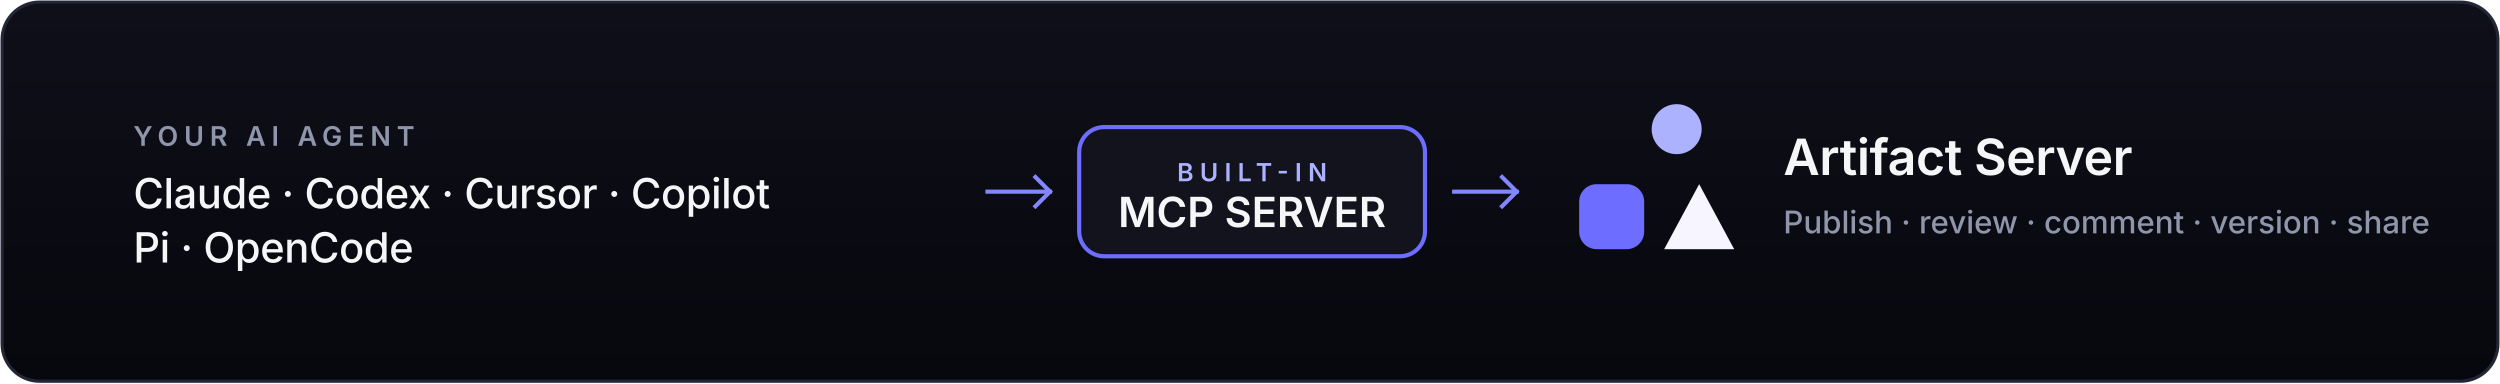
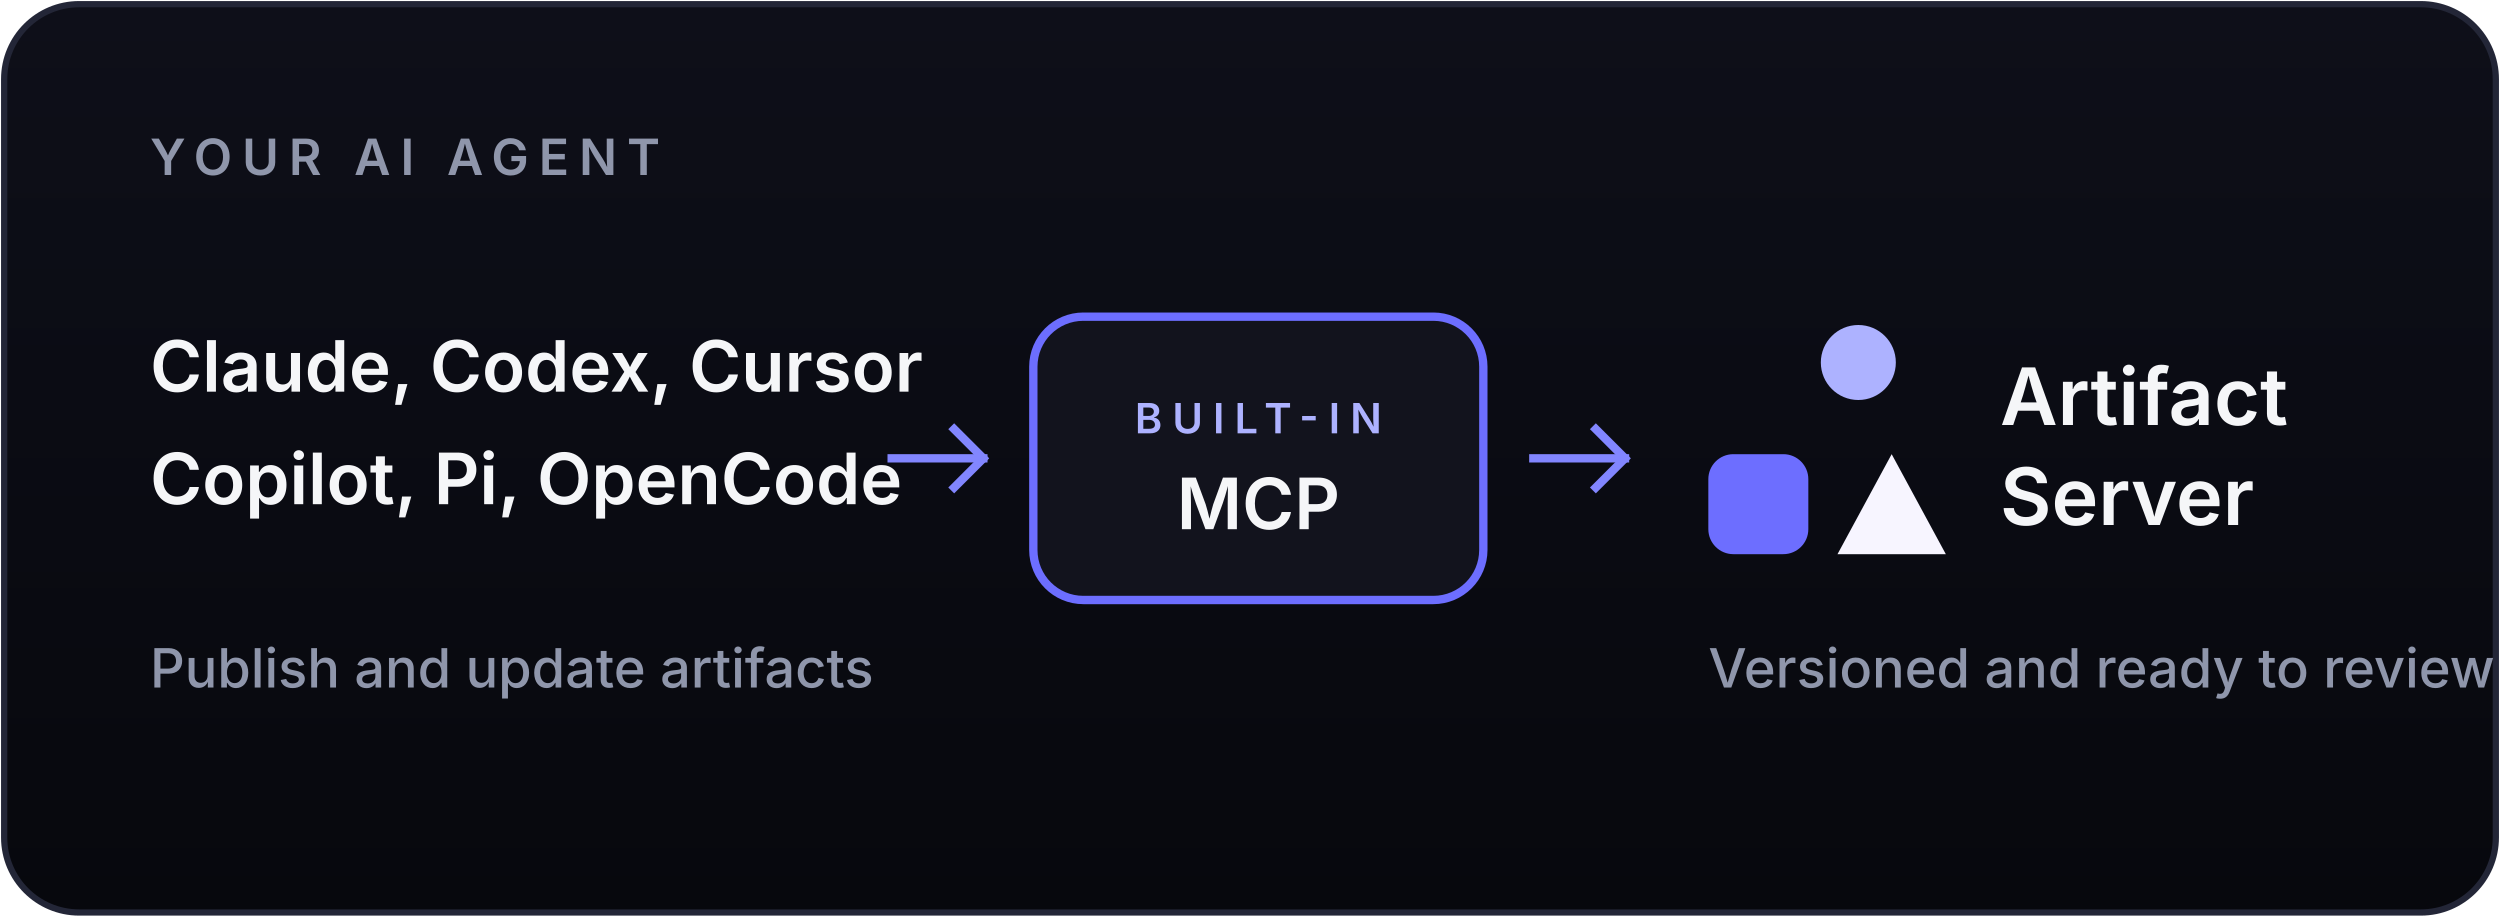
- <svg xmlns="http://www.w3.org/2000/svg" width="1200" height="184" viewBox="0 0 1200 184" role="img" aria-labelledby="title description">
+ <svg xmlns="http://www.w3.org/2000/svg" width="600" height="220" viewBox="0 0 600 220" role="img" aria-labelledby="title description">
  <defs>
    <linearGradient id="frame" x1="0" y1="0" x2="0" y2="1">
      <stop offset="0" stop-color="#0e0f19" />
      <stop offset="1" stop-color="#07080d" />
    </linearGradient>
  </defs>
-   <rect x="1" y="1" width="1198" height="182" rx="18" fill="url(#frame)" stroke="#232637" stroke-width="1.5" />
+   <rect x="1" y="1" width="598" height="218" rx="18" fill="url(#frame)" stroke="#232637" stroke-width="1.5" />
  <g font-family="ui-sans-serif, -apple-system, BlinkMacSystemFont, 'Segoe UI', sans-serif">
-     <text x="64" y="70" fill="#8f96ab" font-size="13" font-weight="600" letter-spacing="2.8">YOUR AI AGENT</text>
-     <text x="64" y="100" fill="#f5f6f8" font-size="20" font-weight="500" letter-spacing="-0.2">Claude · Codex · Cursor · Copilot</text>
-     <text x="64" y="126" fill="#f5f6f8" font-size="20" font-weight="500" letter-spacing="-0.2">Pi · OpenCode</text>
-     <g transform="translate(518 61)">
-       <rect width="166" height="62" rx="12" fill="#12131d" stroke="#6d6eff" stroke-width="2" />
-       <text x="83" y="26" fill="#adb2ff" font-size="12" font-weight="600" text-anchor="middle" letter-spacing="3">BUILT-IN</text>
-       <text x="83" y="48" fill="#f5f6f8" font-size="20" font-weight="600" text-anchor="middle">MCP SERVER</text>
+     <text x="36" y="42" fill="#8f96ab" font-size="12" font-weight="600" letter-spacing="2.4">YOUR AI AGENT</text>
+     <text x="36" y="94" fill="#f5f6f8" font-size="17" font-weight="600">Claude, Codex, Cursor</text>
+     <text x="36" y="121" fill="#f5f6f8" font-size="17" font-weight="600">Copilot, Pi, OpenCode</text>
+     <text x="36" y="165" fill="#8f96ab" font-size="13" font-weight="500">Publish and update artifacts</text>
+     <g transform="translate(248 76)">
+       <rect width="108" height="68" rx="12" fill="#12131d" stroke="#6d6eff" stroke-width="2" />
+       <text x="54" y="28" fill="#adb2ff" font-size="10" font-weight="600" text-anchor="middle" letter-spacing="2.4">BUILT-IN</text>
+       <text x="54" y="51" fill="#f5f6f8" font-size="17" font-weight="600" text-anchor="middle">MCP</text>
    </g>
    <g fill="none" stroke="#8286ff" stroke-linecap="square" stroke-linejoin="miter" stroke-width="2" aria-hidden="true">
-       <path d="M474 92H504" />
-       <path d="m497 85 7 7-7 7" />
-       <path d="M698 92H728" />
-       <path d="m721 85 7 7-7 7" />
+       <path d="M214 110h22" />
+       <path d="m229 103 7 7-7 7" />
+       <path d="M368 110h22" />
+       <path d="m383 103 7 7-7 7" />
    </g>
-     <g transform="translate(758 50) scale(1.2)" aria-hidden="true">
-       <rect x="0" y="32" width="26" height="26" rx="7" fill="#6d6eff" />
-       <circle cx="39" cy="10" r="10" fill="#adb2ff" />
-       <path d="M34 58 48 32 62 58Z" fill="#f7f5ff" />
+     <g transform="translate(410 78)" aria-hidden="true">
+       <rect x="0" y="31" width="24" height="24" rx="6" fill="#6d6eff" />
+       <circle cx="36" cy="9" r="9" fill="#adb2ff" />
+       <path d="M31 55 44 31 57 55Z" fill="#f7f5ff" />
    </g>
-     <text x="856" y="84" fill="#f5f6f8" font-size="24" font-weight="600" letter-spacing="-0.2">Artifact Server</text>
-     <text x="856" y="112" fill="#8f96ab" font-size="15" font-weight="500">Publish · review · comment · version · share</text>
+     <text x="480" y="102" fill="#f5f6f8" font-size="19" font-weight="600">Artifact</text>
+     <text x="480" y="126" fill="#f5f6f8" font-size="19" font-weight="600">Server</text>
+     <text x="410" y="165" fill="#8f96ab" font-size="13" font-weight="500">Versioned and ready to review</text>
  </g>
</svg>
